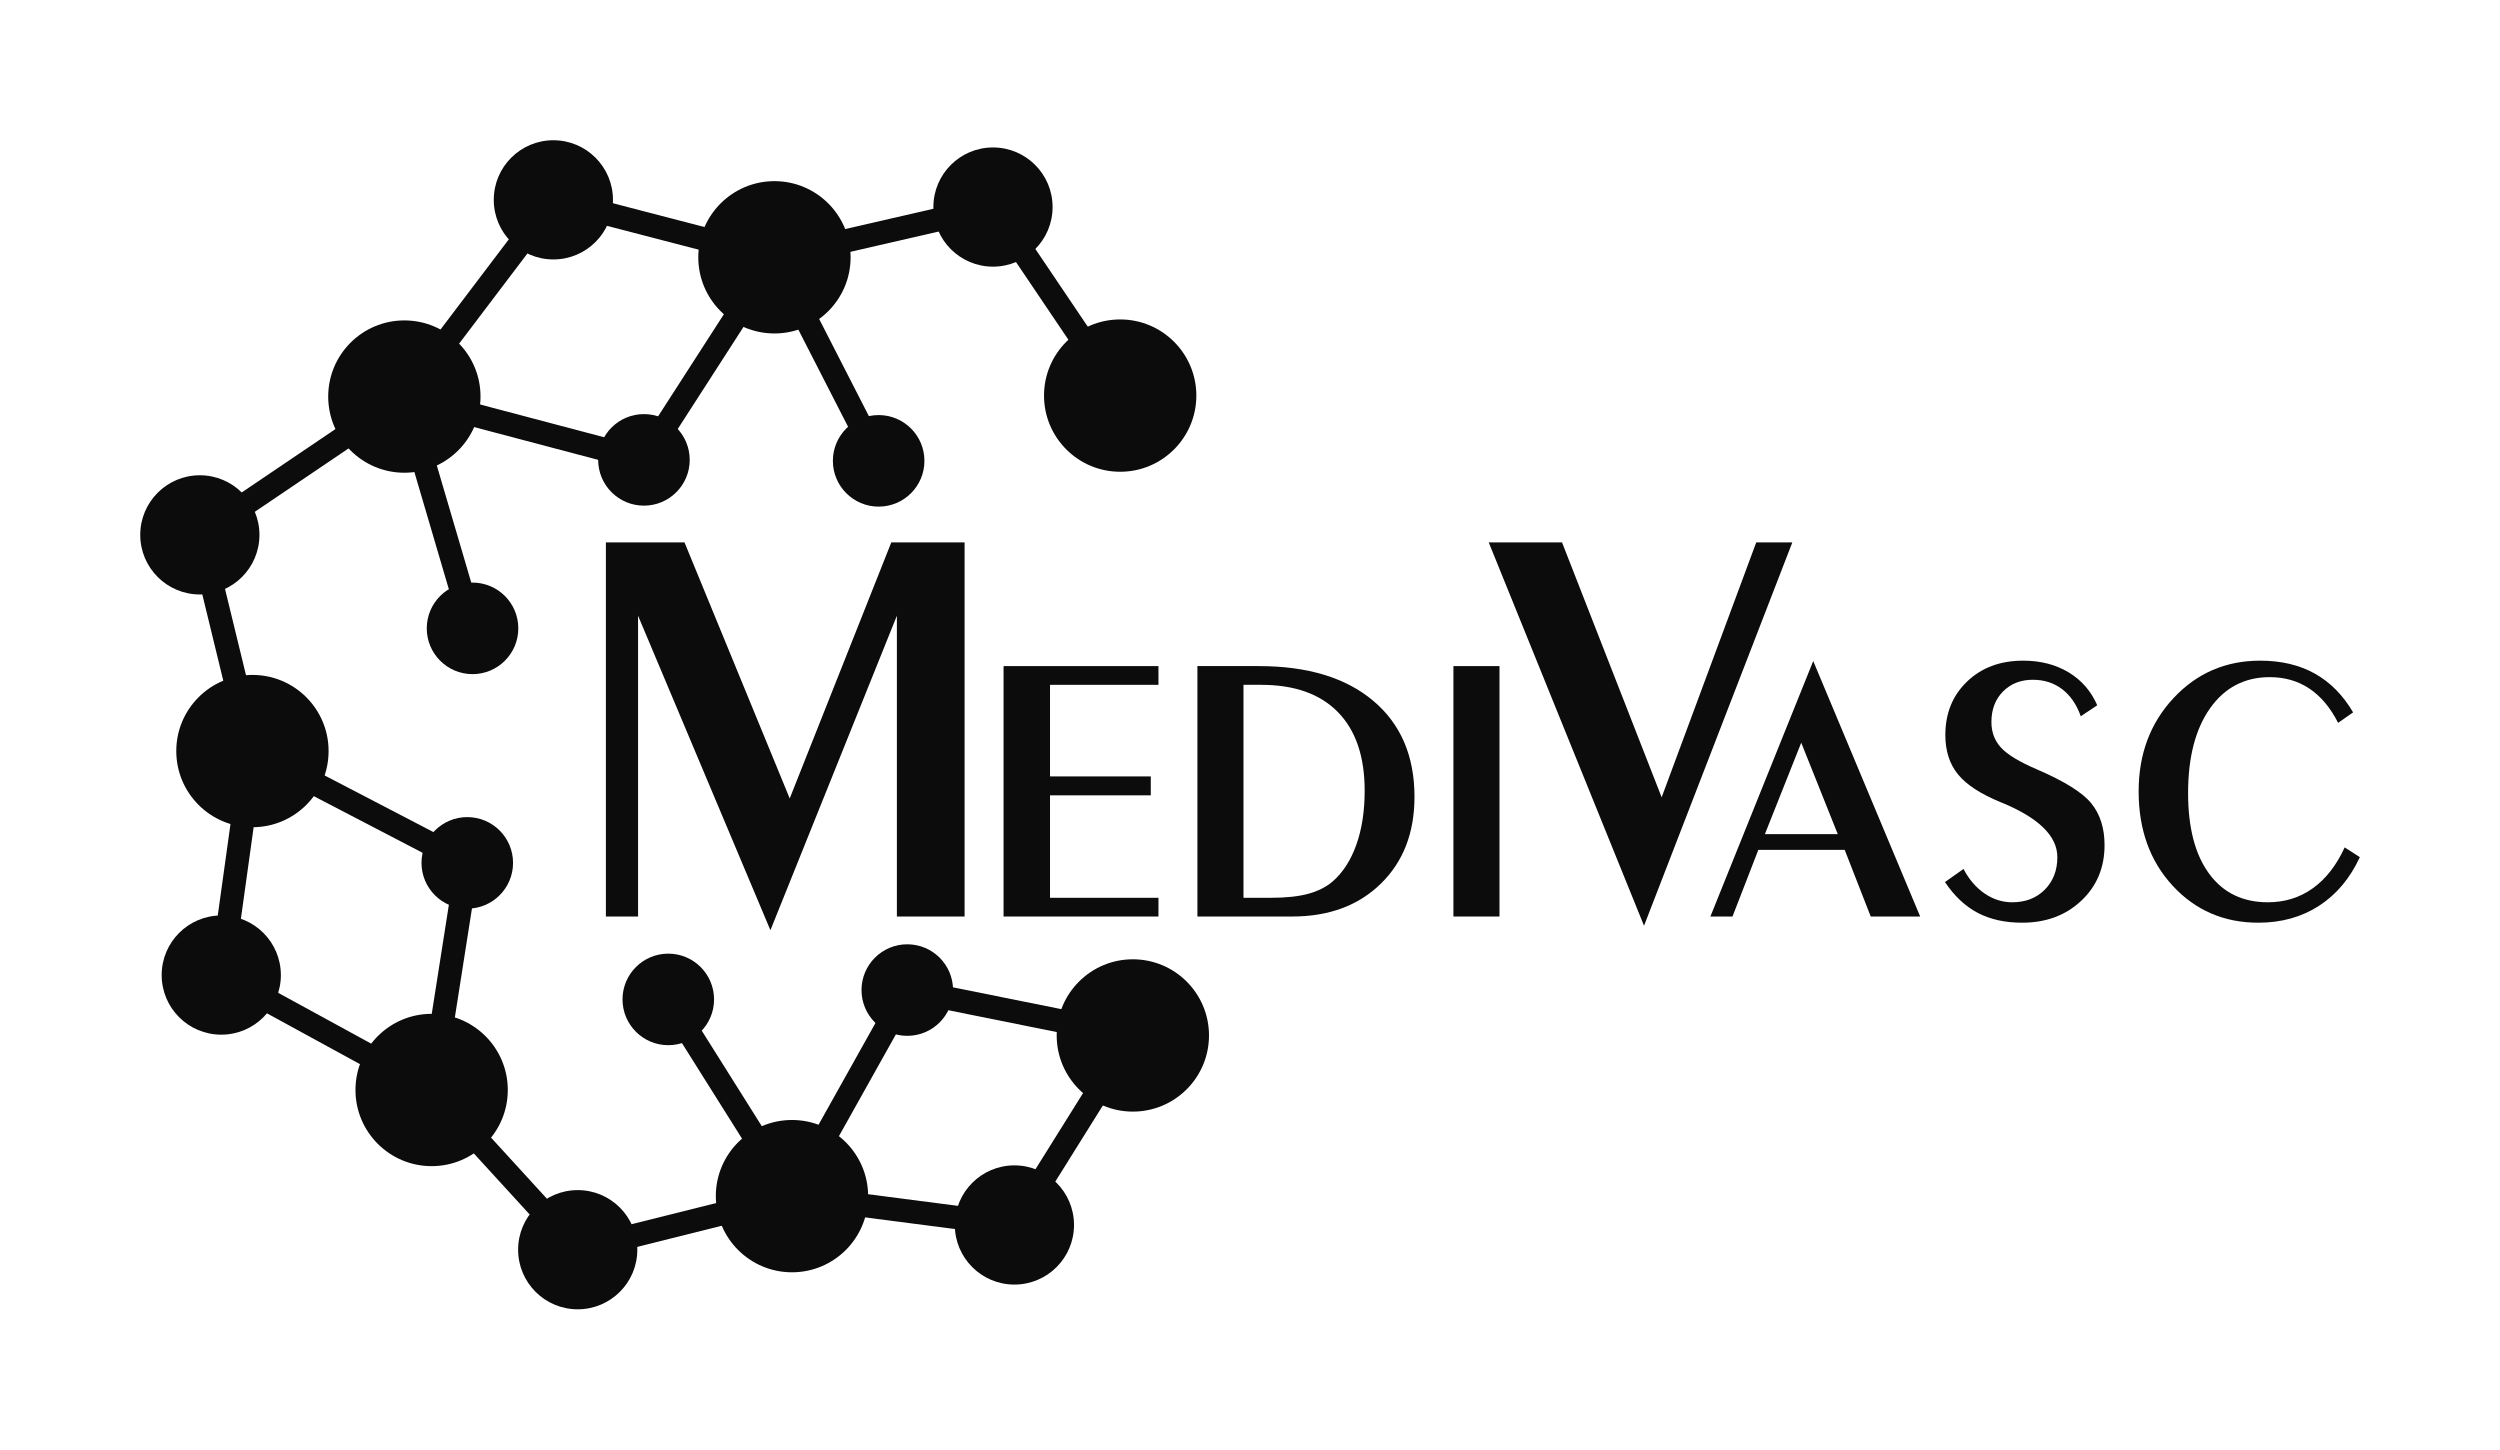
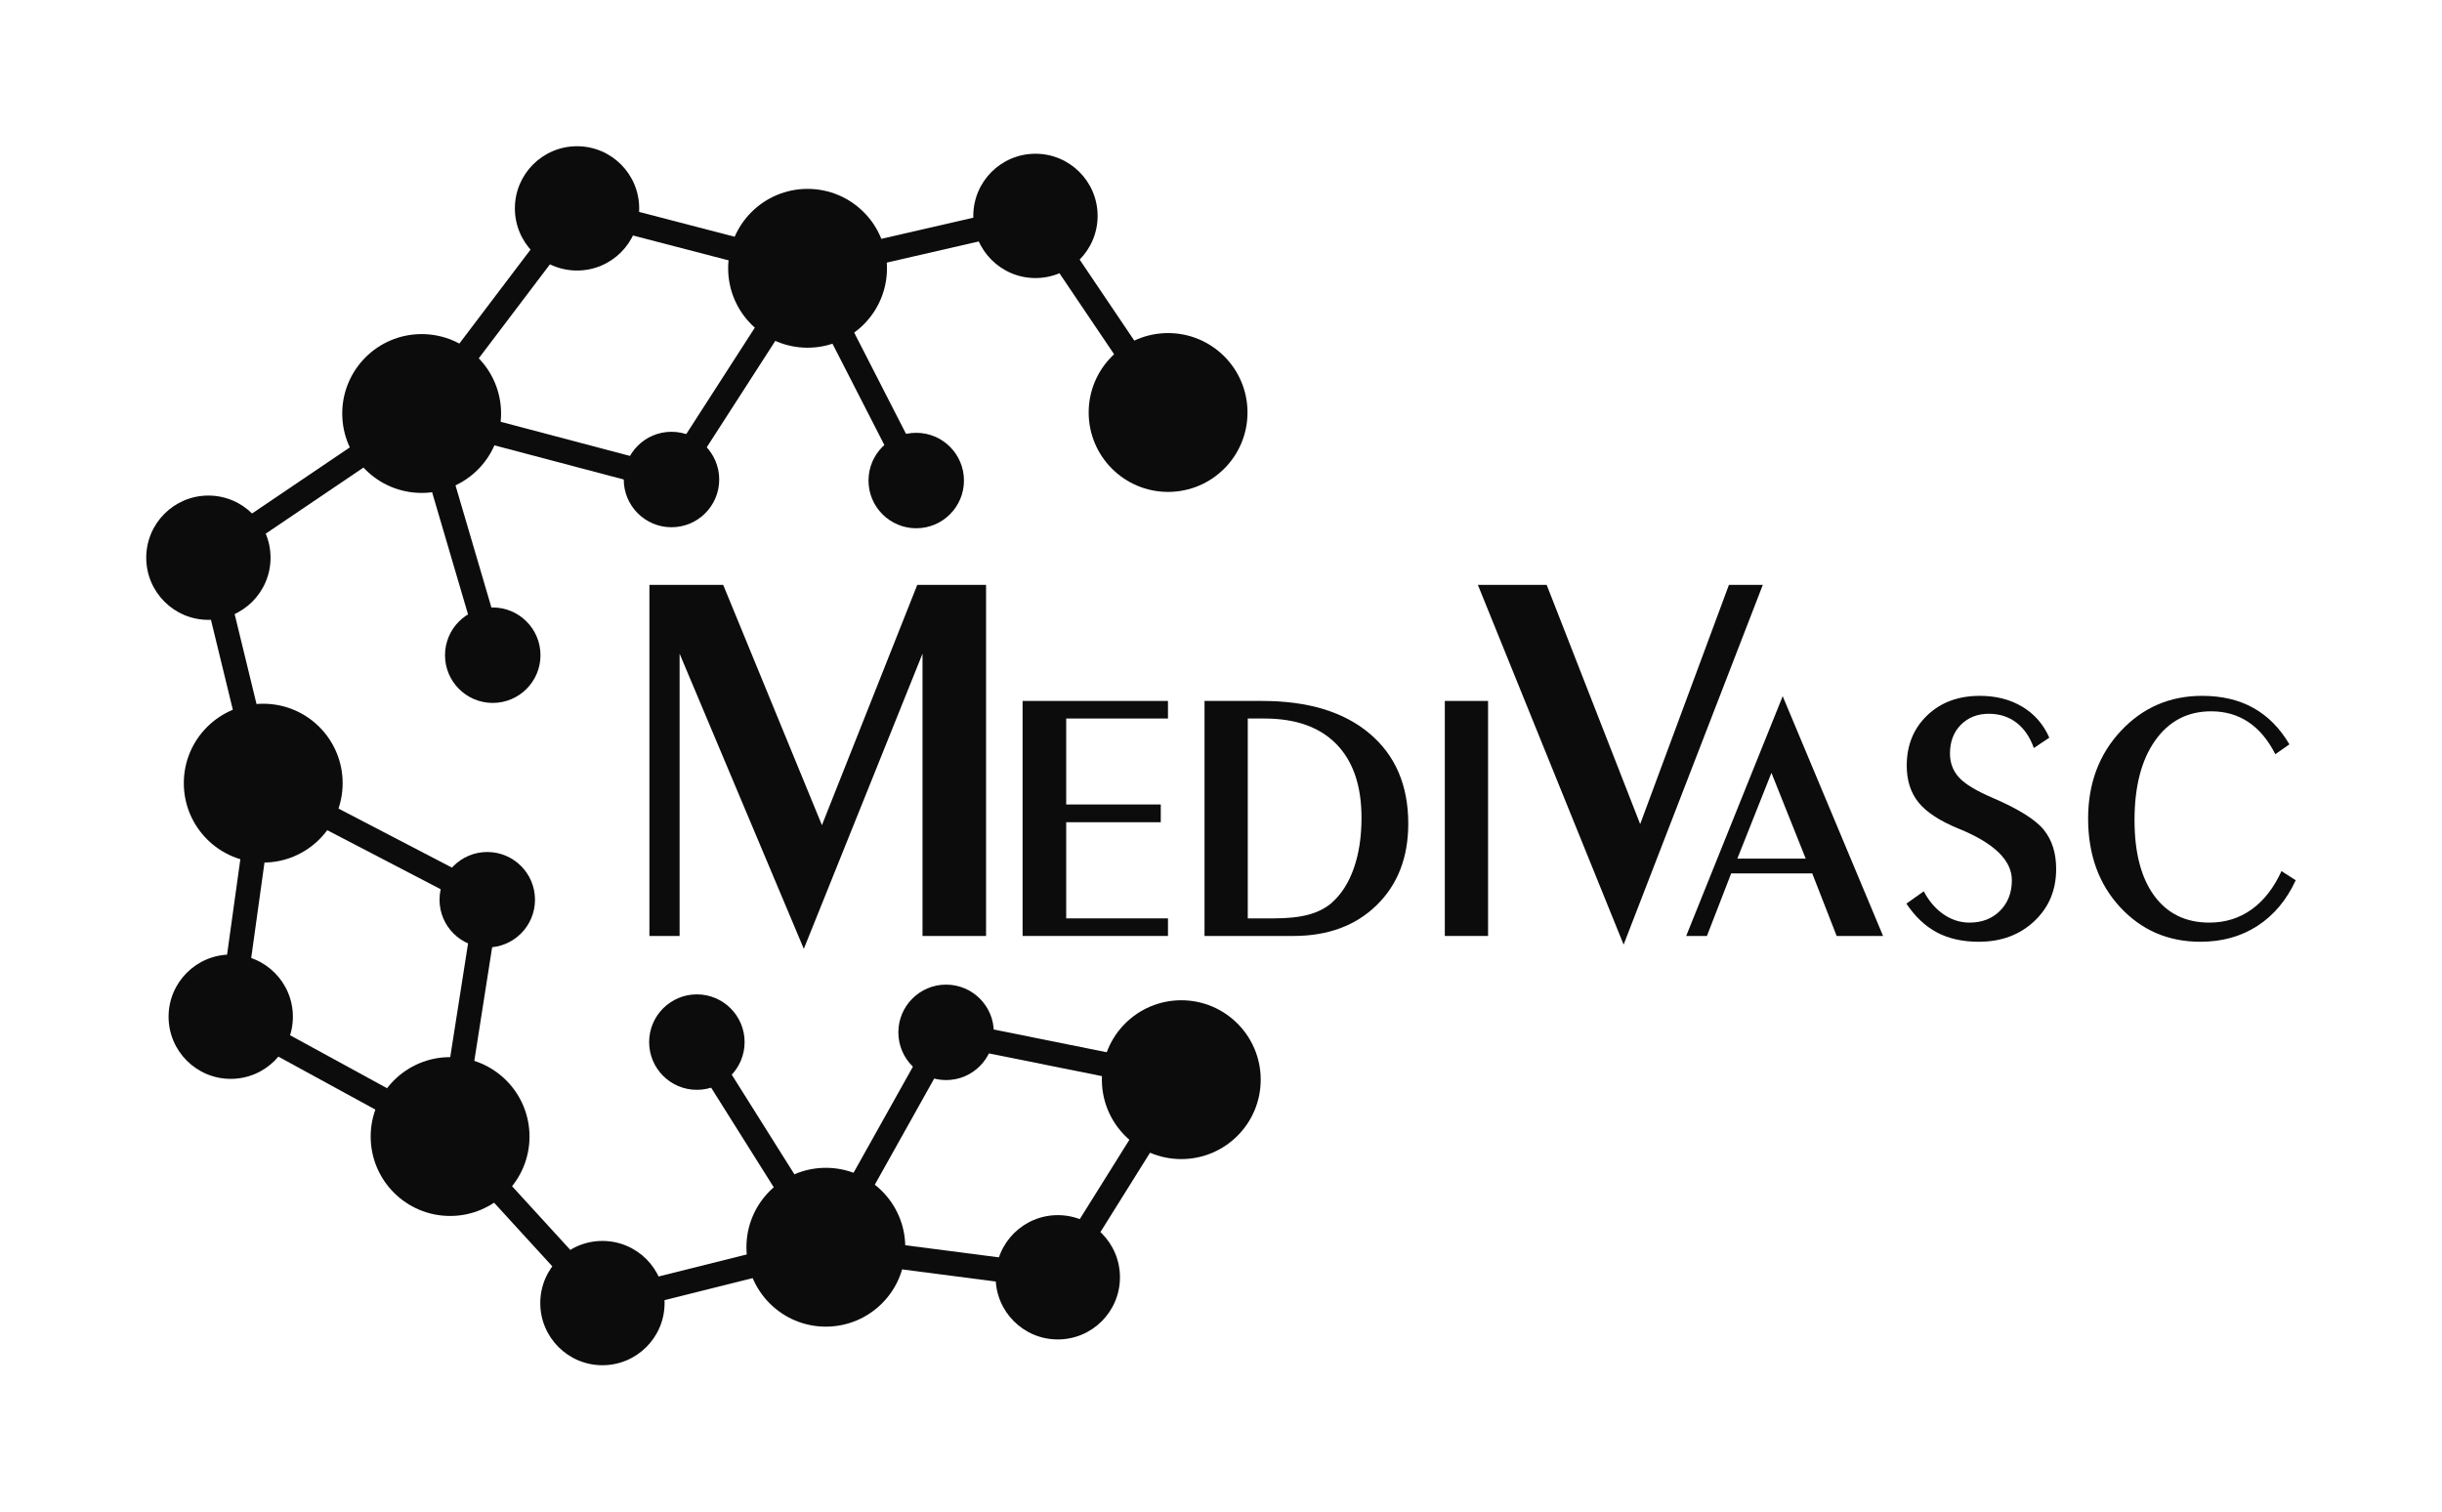
- <svg xmlns="http://www.w3.org/2000/svg" viewBox="-70.1 -69.6 1283.5 744.2">
+ <svg xmlns="http://www.w3.org/2000/svg" viewBox="-70.1 -69.6 1202.3 744.2">
  <g stroke="#0C0C0C" stroke-width="12.0">
    <line x1="214.0" y1="33.0" x2="327.5" y2="62.5" />
    <line x1="214.0" y1="33.0" x2="137.5" y2="134.0" />
    <line x1="439.7" y1="36.7" x2="327.5" y2="62.5" />
    <line x1="439.7" y1="36.7" x2="505.0" y2="133.5" />
    <line x1="327.5" y1="62.5" x2="260.5" y2="166.5" />
    <line x1="327.5" y1="62.5" x2="381.0" y2="167.0" />
    <line x1="137.5" y1="134.0" x2="260.5" y2="166.5" />
    <line x1="137.5" y1="134.0" x2="32.5" y2="205.0" />
    <line x1="137.5" y1="134.0" x2="172.5" y2="253.0" />
    <line x1="32.5" y1="205.0" x2="59.5" y2="316.0" />
    <line x1="59.5" y1="316.0" x2="169.8" y2="373.4" />
    <line x1="59.5" y1="316.0" x2="43.5" y2="431.0" />
    <line x1="169.8" y1="373.4" x2="151.5" y2="490.0" />
    <line x1="43.5" y1="431.0" x2="151.5" y2="490.0" />
    <line x1="273.0" y1="443.5" x2="336.5" y2="544.5" />
    <line x1="395.7" y1="438.7" x2="511.5" y2="462.0" />
    <line x1="395.7" y1="438.7" x2="336.5" y2="544.5" />
    <line x1="511.5" y1="462.0" x2="450.7" y2="559.3" />
    <line x1="151.5" y1="490.0" x2="226.5" y2="572.0" />
    <line x1="336.5" y1="544.5" x2="450.7" y2="559.3" />
    <line x1="336.5" y1="544.5" x2="226.5" y2="572.0" />
  </g>
  <g fill="#0C0C0C">
    <circle cx="214.0" cy="33.0" r="30.6" />
    <circle cx="439.7" cy="36.7" r="30.6" />
    <circle cx="327.5" cy="62.5" r="39.1" />
    <circle cx="137.5" cy="134.0" r="39.1" />
    <circle cx="505.0" cy="133.5" r="39.1" />
    <circle cx="260.5" cy="166.5" r="23.5" />
    <circle cx="381.0" cy="167.0" r="23.5" />
    <circle cx="32.5" cy="205.0" r="30.6" />
    <circle cx="172.5" cy="253.0" r="23.5" />
    <circle cx="59.5" cy="316.0" r="39.1" />
    <circle cx="169.8" cy="373.4" r="23.5" />
    <circle cx="43.5" cy="431.0" r="30.6" />
    <circle cx="273.0" cy="443.5" r="23.5" />
    <circle cx="395.7" cy="438.7" r="23.5" />
    <circle cx="511.5" cy="462.0" r="39.1" />
    <circle cx="151.5" cy="490.0" r="39.1" />
    <circle cx="336.5" cy="544.5" r="39.1" />
    <circle cx="450.7" cy="559.3" r="30.6" />
    <circle cx="226.5" cy="572.0" r="30.6" />
  </g>
  <g fill="#0C0C0C">
-     <g transform="translate(216.83,400.94) scale(0.14365,-0.14365)">
+     <g transform="translate(227.91,391.24) scale(0.12929,-0.12929)">
      <path d="M168 0V1337H449L825 422L1188 1337H1450V0H1208V1075L756 -49L283 1075V0Z" />
    </g>
-     <g transform="translate(428.59,400.94) scale(0.09616,-0.09616)">
+     <g transform="translate(418.48,391.24) scale(0.08655,-0.08655)">
      <path d="M172 0V1337H999V1237H420V748H958V647H420V100H999V0Z" />
    </g>
-     <g transform="translate(528.11,400.94) scale(0.09616,-0.09616)">
+     <g transform="translate(508.05,391.24) scale(0.08655,-0.08655)">
      <path d="M418 1237V100H565Q686 100 764.5 121.5Q843 143 895 188Q977 260 1021.0 384.5Q1065 509 1065 672Q1065 945 922.5 1091.0Q780 1237 512 1237ZM172 0V1337H500Q891 1337 1111.0 1151.5Q1331 966 1331 639Q1331 351 1151.5 175.5Q972 0 678 0Z" />
    </g>
-     <g transform="translate(658.97,400.94) scale(0.09616,-0.09616)">
+     <g transform="translate(625.84,391.24) scale(0.08655,-0.08655)">
      <path d="M424 0H178V1337H424Z" />
    </g>
-     <g transform="translate(697.09,400.94) scale(0.14365,-0.14365)">
+     <g transform="translate(660.11,391.24) scale(0.12929,-0.12929)">
      <path d="M535 -33 -20 1337H242L598 426L936 1337H1065Z" />
    </g>
-     <g transform="translate(809.17,400.94) scale(0.09616,-0.09616)">
+     <g transform="translate(761.12,391.24) scale(0.08655,-0.08655)">
      <path d="M279 440H668L473 928ZM-12 0 537 1364 1108 0H844L705 356H244L106 0Z" />
    </g>
-     <g transform="translate(918.83,400.94) scale(0.09616,-0.09616)">
+     <g transform="translate(859.84,391.24) scale(0.08655,-0.08655)">
      <path d="M199 254Q243 170 311.5 123.0Q380 76 459 76Q566 76 633.0 143.5Q700 211 700 317Q700 486 401 609L398 610Q237 676 169.5 759.0Q102 842 102 969Q102 1143 218.0 1254.5Q334 1366 518 1366Q656 1366 759.5 1304.0Q863 1242 913 1128L825 1069Q792 1163 726.0 1213.5Q660 1264 569 1264Q472 1264 410.0 1201.5Q348 1139 348 1038Q348 958 399.0 902.0Q450 846 590 786Q811 691 881.5 604.0Q952 517 952 381Q952 201 827.5 84.0Q703 -33 512 -33Q374 -33 274.0 20.0Q174 73 100 184Z" />
    </g>
-     <g transform="translate(1020.57,400.94) scale(0.09616,-0.09616)">
+     <g transform="translate(951.39,391.24) scale(0.08655,-0.08655)">
      <path d="M1257 317Q1179 148 1039.5 57.5Q900 -33 715 -33Q440 -33 258.0 164.0Q76 361 76 668Q76 967 262.5 1166.5Q449 1366 725 1366Q893 1366 1016.5 1297.0Q1140 1228 1221 1090L1141 1034Q1079 1156 987.5 1217.0Q896 1278 776 1278Q575 1278 457.5 1112.0Q340 946 340 659Q340 382 452.0 229.0Q564 76 766 76Q901 76 1005.5 150.5Q1110 225 1176 369Z" />
    </g>
  </g>
</svg>
